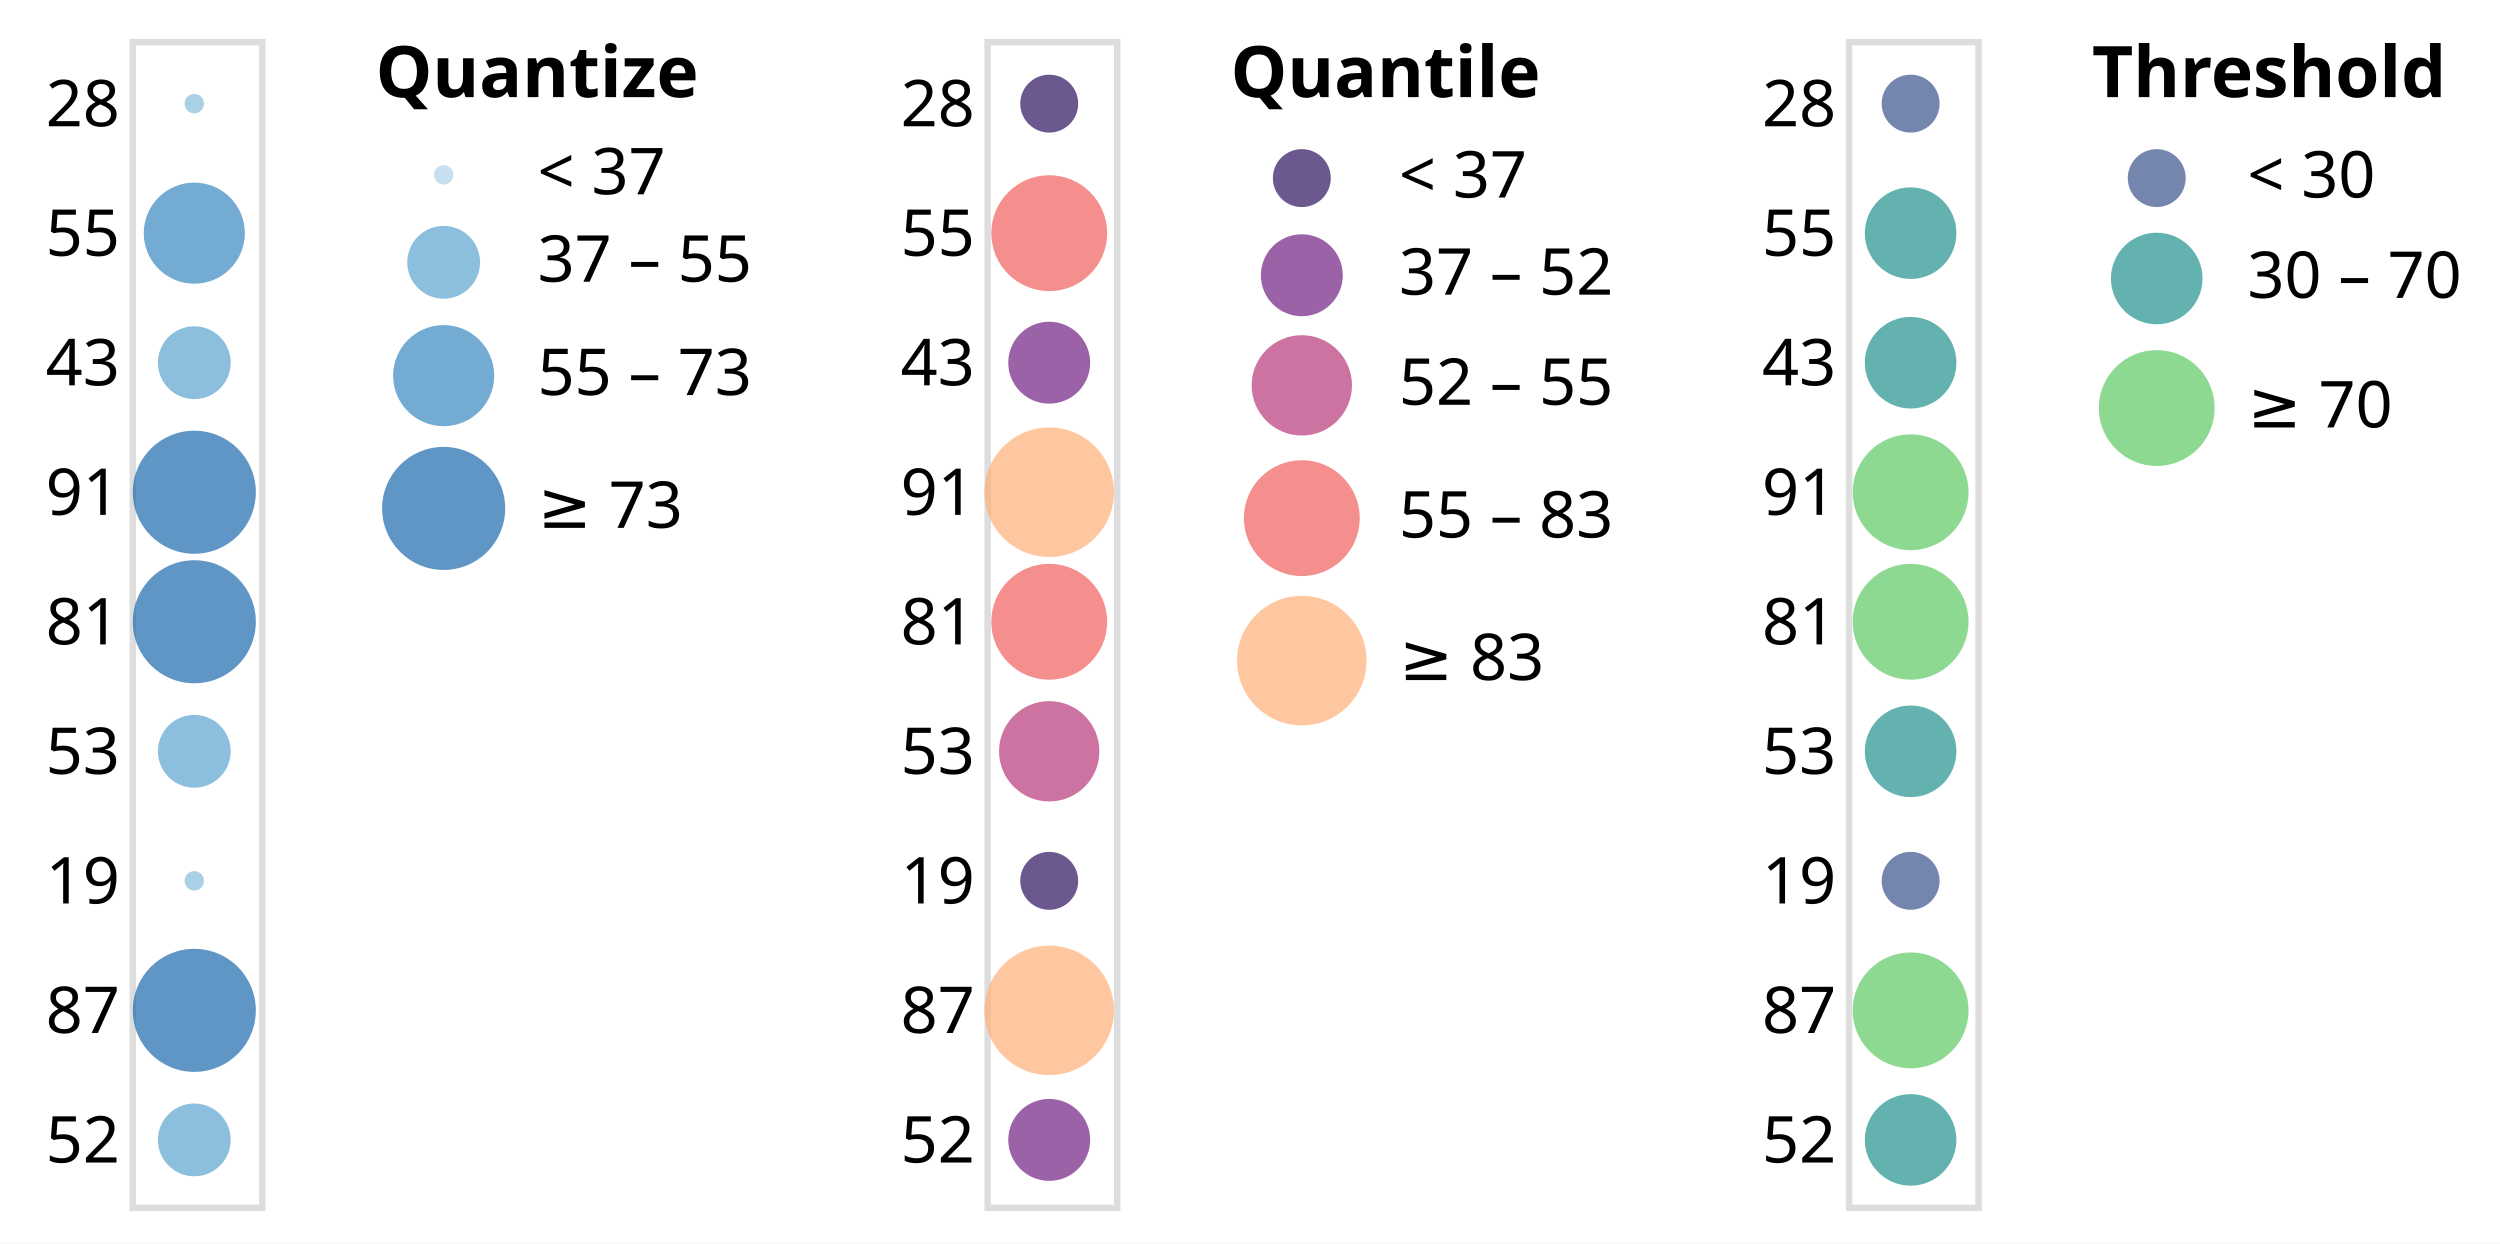
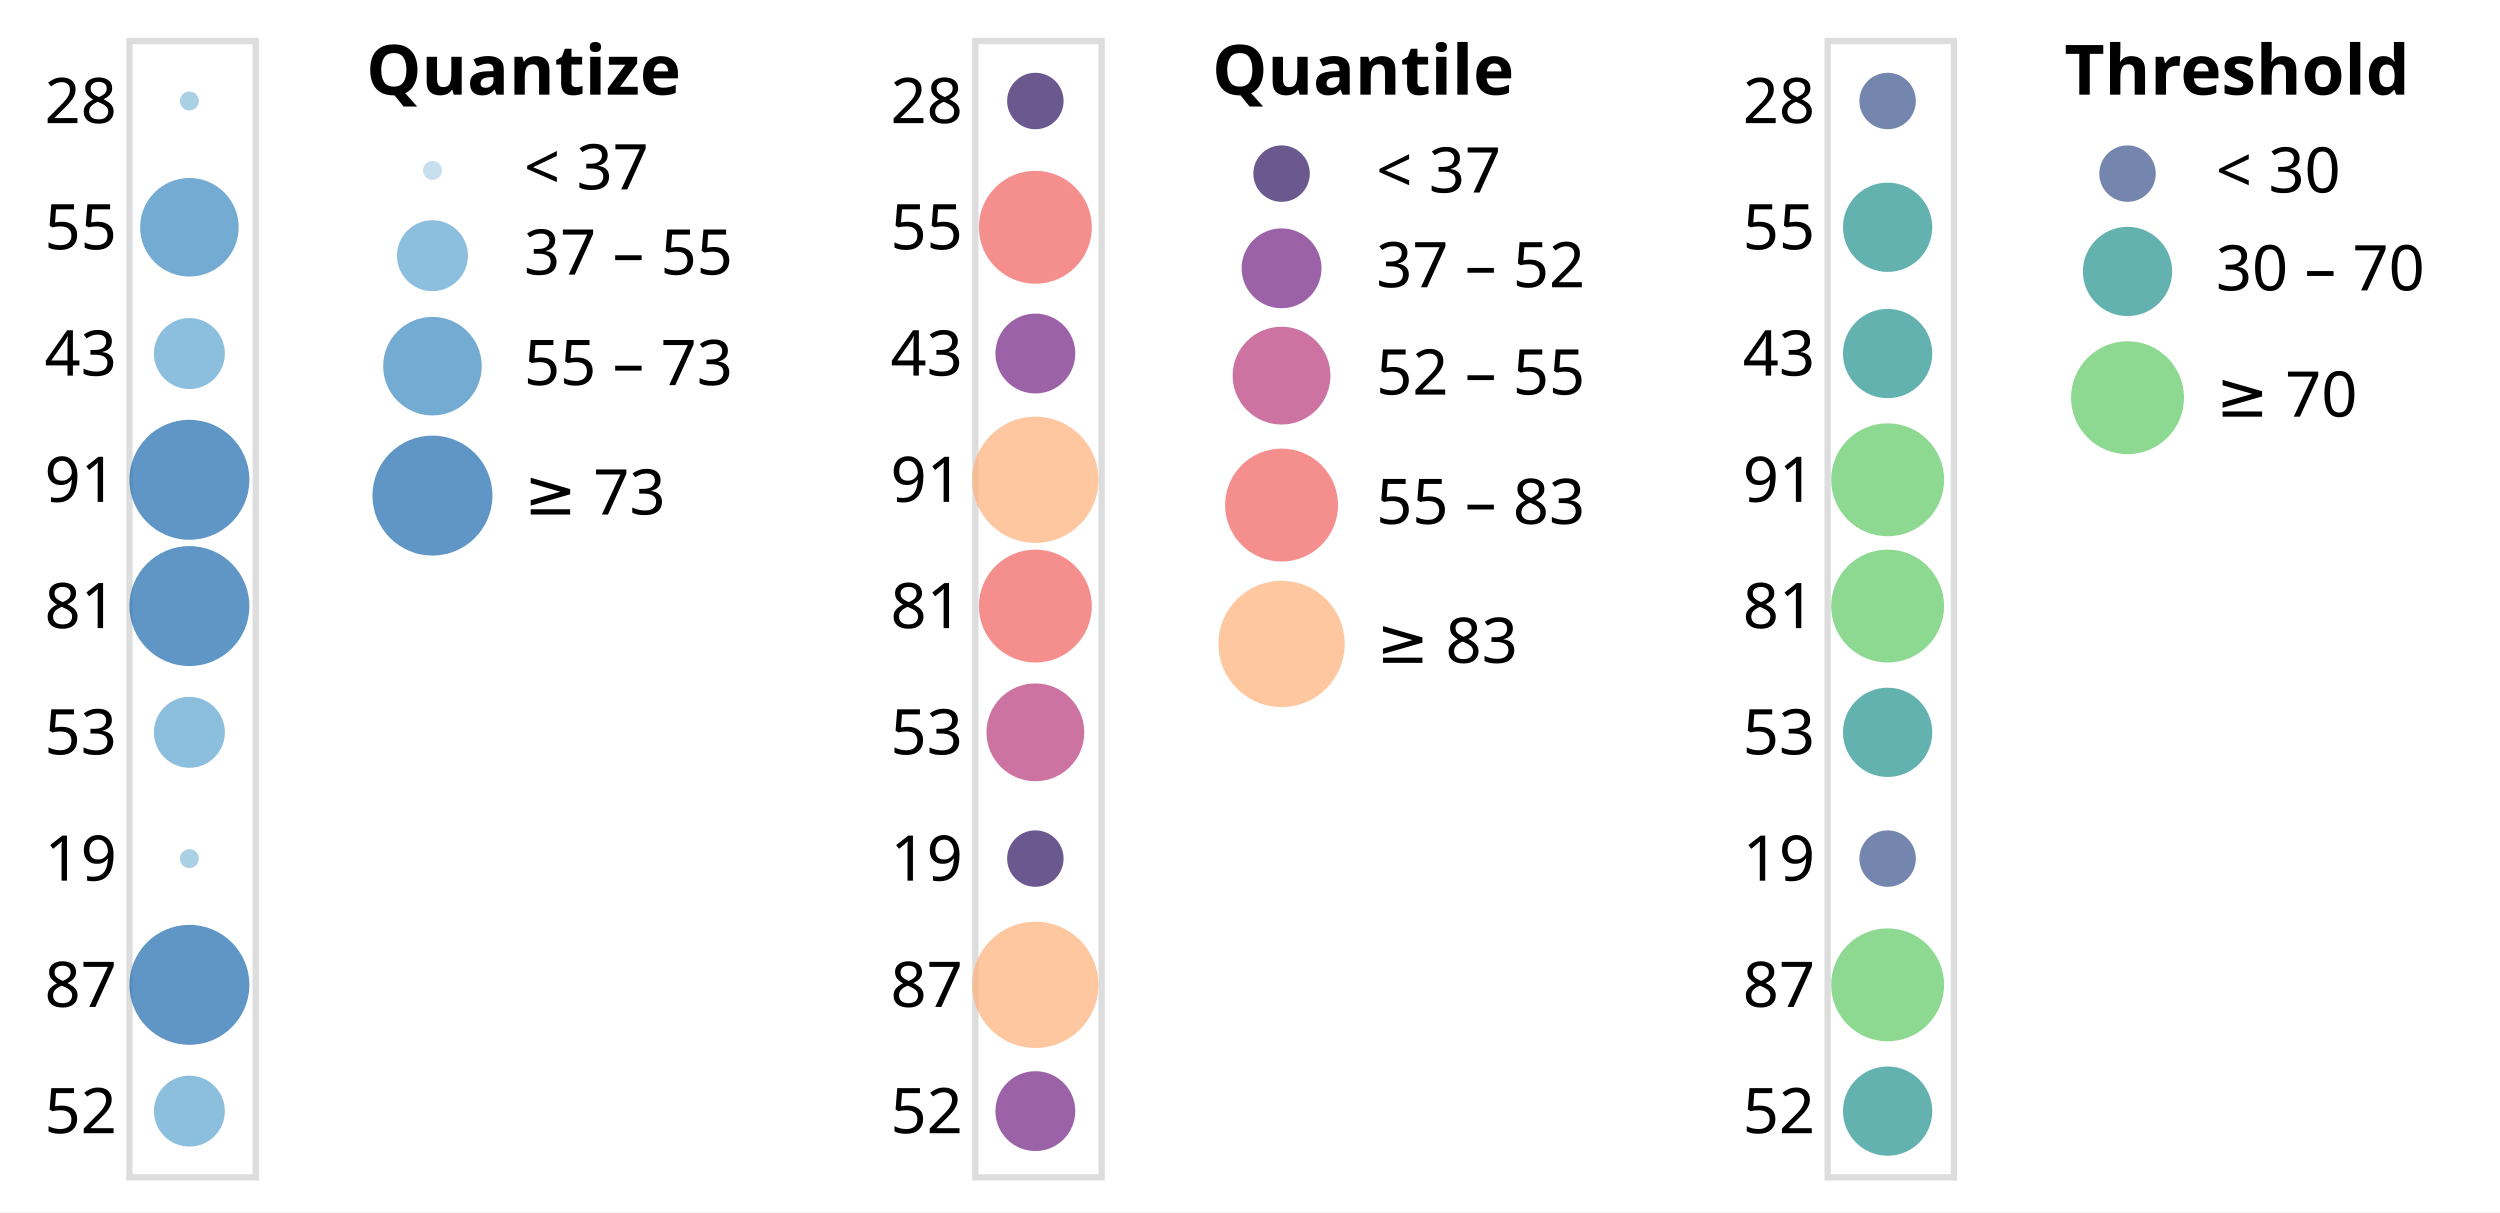
- <svg xmlns="http://www.w3.org/2000/svg" version="1.1" class="marks" width="386" height="192" viewBox="0 0 386 192">
-   <rect width="386" height="192" fill="white" />
+ <svg xmlns="http://www.w3.org/2000/svg" version="1.1" class="marks" width="396" height="192" viewBox="0 0 396 192">
+   <rect width="396" height="192" fill="white" />
  <g fill="none" stroke-miterlimit="10" transform="translate(20,6)">
    <g class="mark-group role-frame root" role="graphics-object" aria-roledescription="group mark container">
      <g transform="translate(0,0)">
        <path class="background" aria-hidden="true" d="M0,0h0v0h0Z" />
        <g>
          <g class="mark-group role-scope concat_0_group" role="graphics-object" aria-roledescription="group mark container">
            <g transform="translate(0,0)">
              <path class="background" aria-hidden="true" d="M0.5,0.5h20v180h-20Z" stroke="#ddd" />
              <g>
                <g class="mark-group role-axis" role="graphics-symbol" aria-roledescription="axis" aria-label="Y-axis for a discrete scale with 9 values: 28, 55, 43, 91, 81, ending with 52">
                  <g transform="translate(0.5,0.5)">
                    <path class="background" aria-hidden="true" d="M0,0h0v0h0Z" pointer-events="none" />
                    <g>
                      <g class="mark-text role-axis-label" pointer-events="none">
                        <text text-anchor="end" transform="translate(-2,13)" font-family="sans-serif" font-size="10px" fill="#000" opacity="1">28</text>
                        <text text-anchor="end" transform="translate(-2,33)" font-family="sans-serif" font-size="10px" fill="#000" opacity="1">55</text>
                        <text text-anchor="end" transform="translate(-2,53)" font-family="sans-serif" font-size="10px" fill="#000" opacity="1">43</text>
                        <text text-anchor="end" transform="translate(-2,73)" font-family="sans-serif" font-size="10px" fill="#000" opacity="1">91</text>
                        <text text-anchor="end" transform="translate(-2,93)" font-family="sans-serif" font-size="10px" fill="#000" opacity="1">81</text>
                        <text text-anchor="end" transform="translate(-2,113)" font-family="sans-serif" font-size="10px" fill="#000" opacity="1">53</text>
                        <text text-anchor="end" transform="translate(-2,133)" font-family="sans-serif" font-size="10px" fill="#000" opacity="1">19</text>
                        <text text-anchor="end" transform="translate(-2,153)" font-family="sans-serif" font-size="10px" fill="#000" opacity="1">87</text>
                        <text text-anchor="end" transform="translate(-2,173)" font-family="sans-serif" font-size="10px" fill="#000" opacity="1">52</text>
                      </g>
                    </g>
                    <path class="foreground" aria-hidden="true" d="" pointer-events="none" display="none" />
                  </g>
                </g>
                <g class="mark-symbol role-mark concat_0_marks" role="graphics-object" aria-roledescription="symbol mark container">
                  <path aria-label="b: 28" role="graphics-symbol" aria-roledescription="circle" transform="translate(10,10)" d="M1.5,0A1.5,1.5,0,1,1,-1.5,0A1.5,1.5,0,1,1,1.5,0" fill="rgb(134, 188, 220)" stroke-width="2" opacity="0.7" />
                  <path aria-label="b: 55" role="graphics-symbol" aria-roledescription="circle" transform="translate(10,30)" d="M7.805,0A7.805,7.805,0,1,1,-7.805,0A7.805,7.805,0,1,1,7.805,0" fill="rgb(56, 135, 192)" stroke-width="2" opacity="0.7" />
                  <path aria-label="b: 43" role="graphics-symbol" aria-roledescription="circle" transform="translate(10,50)" d="M5.62,0A5.62,5.62,0,1,1,-5.62,0A5.62,5.62,0,1,1,5.62,0" fill="rgb(91, 163, 207)" stroke-width="2" opacity="0.7" />
                  <path aria-label="b: 91" role="graphics-symbol" aria-roledescription="circle" transform="translate(10,70)" d="M9.5,0A9.5,9.5,0,1,1,-9.5,0A9.5,9.5,0,1,1,9.5,0" fill="rgb(27, 105, 173)" stroke-width="2" opacity="0.7" />
                  <path aria-label="b: 81" role="graphics-symbol" aria-roledescription="circle" transform="translate(10,90)" d="M9.5,0A9.5,9.5,0,1,1,-9.5,0A9.5,9.5,0,1,1,9.5,0" fill="rgb(27, 105, 173)" stroke-width="2" opacity="0.7" />
                  <path aria-label="b: 53" role="graphics-symbol" aria-roledescription="circle" transform="translate(10,110)" d="M5.62,0A5.62,5.62,0,1,1,-5.62,0A5.62,5.62,0,1,1,5.62,0" fill="rgb(91, 163, 207)" stroke-width="2" opacity="0.7" />
                  <path aria-label="b: 19" role="graphics-symbol" aria-roledescription="circle" transform="translate(10,130)" d="M1.5,0A1.5,1.5,0,1,1,-1.5,0A1.5,1.5,0,1,1,1.5,0" fill="rgb(134, 188, 220)" stroke-width="2" opacity="0.7" />
                  <path aria-label="b: 87" role="graphics-symbol" aria-roledescription="circle" transform="translate(10,150)" d="M9.5,0A9.5,9.5,0,1,1,-9.5,0A9.5,9.5,0,1,1,9.5,0" fill="rgb(27, 105, 173)" stroke-width="2" opacity="0.7" />
                  <path aria-label="b: 52" role="graphics-symbol" aria-roledescription="circle" transform="translate(10,170)" d="M5.62,0A5.62,5.62,0,1,1,-5.62,0A5.62,5.62,0,1,1,5.62,0" fill="rgb(91, 163, 207)" stroke-width="2" opacity="0.7" />
                </g>
                <g class="mark-group role-legend" role="graphics-symbol" aria-roledescription="legend" aria-label="Symbol legend titled 'Quantize' for size and fill color with 3 boundaries: 37, 55, 73">
                  <g transform="translate(38,0)">
-                     <path class="background" aria-hidden="true" d="M0,0h58v82h-58Z" pointer-events="none" />
+                     <path class="background" aria-hidden="true" d="M0,0h60v82h-60Z" pointer-events="none" />
                    <g>
                      <g class="mark-group role-legend-entry">
                        <g transform="translate(0,16)">
                          <path class="background" aria-hidden="true" d="M0,0h0v0h0Z" pointer-events="none" />
                          <g>
                            <g class="mark-group role-scope" role="graphics-object" aria-roledescription="group mark container">
                              <g transform="translate(0,0)">
-                                 <path class="background" aria-hidden="true" d="M0,0h58v10h-58Z" pointer-events="none" opacity="1" />
+                                 <path class="background" aria-hidden="true" d="M0,0h60v10h-60Z" pointer-events="none" opacity="1" />
                                <g>
                                  <g class="mark-symbol role-legend-symbol" pointer-events="none">
                                    <path transform="translate(10.5,5)" d="M1.5,0A1.5,1.5,0,1,1,-1.5,0A1.5,1.5,0,1,1,1.5,0" fill="rgb(175, 209, 231)" stroke-width="1.5" opacity="0.7" />
                                  </g>
                                  <g class="mark-text role-legend-label" pointer-events="none">
                                    <text text-anchor="start" transform="translate(25,8)" font-family="sans-serif" font-size="10px" fill="#000" opacity="1">&lt; 37</text>
                                  </g>
                                </g>
                                <path class="foreground" aria-hidden="true" d="" pointer-events="none" display="none" />
                              </g>
                              <g transform="translate(0,12)">
-                                 <path class="background" aria-hidden="true" d="M0,0h58v12.12h-58Z" pointer-events="none" opacity="1" />
+                                 <path class="background" aria-hidden="true" d="M0,0h60v12.12h-60Z" pointer-events="none" opacity="1" />
                                <g>
                                  <g class="mark-symbol role-legend-symbol" pointer-events="none">
                                    <path transform="translate(10.5,6.5)" d="M5.62,0A5.62,5.62,0,1,1,-5.62,0A5.62,5.62,0,1,1,5.62,0" fill="rgb(91, 163, 207)" stroke-width="1.5" opacity="0.7" />
                                  </g>
                                  <g class="mark-text role-legend-label" pointer-events="none">
                                    <text text-anchor="start" transform="translate(25,9.5)" font-family="sans-serif" font-size="10px" fill="#000" opacity="1">37 – 55</text>
                                  </g>
                                </g>
                                <path class="foreground" aria-hidden="true" d="" pointer-events="none" display="none" />
                              </g>
                              <g transform="translate(0,27)">
-                                 <path class="background" aria-hidden="true" d="M0,0h58v16.805h-58Z" pointer-events="none" opacity="1" />
+                                 <path class="background" aria-hidden="true" d="M0,0h60v16.805h-60Z" pointer-events="none" opacity="1" />
                                <g>
                                  <g class="mark-symbol role-legend-symbol" pointer-events="none">
                                    <path transform="translate(10.5,9)" d="M7.805,0A7.805,7.805,0,1,1,-7.805,0A7.805,7.805,0,1,1,7.805,0" fill="rgb(56, 135, 192)" stroke-width="1.5" opacity="0.7" />
                                  </g>
                                  <g class="mark-text role-legend-label" pointer-events="none">
                                    <text text-anchor="start" transform="translate(25,12)" font-family="sans-serif" font-size="10px" fill="#000" opacity="1">55 – 73</text>
                                  </g>
                                </g>
                                <path class="foreground" aria-hidden="true" d="" pointer-events="none" display="none" />
                              </g>
                              <g transform="translate(0,46)">
-                                 <path class="background" aria-hidden="true" d="M0,0h58v20h-58Z" pointer-events="none" opacity="1" />
+                                 <path class="background" aria-hidden="true" d="M0,0h60v20h-60Z" pointer-events="none" opacity="1" />
                                <g>
                                  <g class="mark-symbol role-legend-symbol" pointer-events="none">
                                    <path transform="translate(10.5,10.5)" d="M9.5,0A9.5,9.5,0,1,1,-9.5,0A9.5,9.5,0,1,1,9.5,0" fill="rgb(27, 105, 173)" stroke-width="1.5" opacity="0.7" />
                                  </g>
                                  <g class="mark-text role-legend-label" pointer-events="none">
                                    <text text-anchor="start" transform="translate(25,13.5)" font-family="sans-serif" font-size="10px" fill="#000" opacity="1">≥ 73</text>
                                  </g>
                                </g>
                                <path class="foreground" aria-hidden="true" d="" pointer-events="none" display="none" />
                              </g>
                            </g>
                          </g>
                          <path class="foreground" aria-hidden="true" d="" pointer-events="none" display="none" />
                        </g>
                      </g>
                      <g class="mark-text role-legend-title" pointer-events="none">
                        <text text-anchor="start" transform="translate(0,9)" font-family="sans-serif" font-size="11px" font-weight="bold" fill="#000" opacity="1">Quantize</text>
                      </g>
                    </g>
                    <path class="foreground" aria-hidden="true" d="" pointer-events="none" display="none" />
                  </g>
                </g>
              </g>
              <path class="foreground" aria-hidden="true" d="" display="none" />
            </g>
          </g>
          <g class="mark-group role-scope concat_1_group" role="graphics-object" aria-roledescription="group mark container">
-             <g transform="translate(132,0)">
+             <g transform="translate(134,0)">
              <path class="background" aria-hidden="true" d="M0.5,0.5h20v180h-20Z" stroke="#ddd" />
              <g>
                <g class="mark-group role-axis" role="graphics-symbol" aria-roledescription="axis" aria-label="Y-axis for a discrete scale with 9 values: 28, 55, 43, 91, 81, ending with 52">
                  <g transform="translate(0.5,0.5)">
                    <path class="background" aria-hidden="true" d="M0,0h0v0h0Z" pointer-events="none" />
                    <g>
                      <g class="mark-text role-axis-label" pointer-events="none">
                        <text text-anchor="end" transform="translate(-2,13)" font-family="sans-serif" font-size="10px" fill="#000" opacity="1">28</text>
                        <text text-anchor="end" transform="translate(-2,33)" font-family="sans-serif" font-size="10px" fill="#000" opacity="1">55</text>
                        <text text-anchor="end" transform="translate(-2,53)" font-family="sans-serif" font-size="10px" fill="#000" opacity="1">43</text>
                        <text text-anchor="end" transform="translate(-2,73)" font-family="sans-serif" font-size="10px" fill="#000" opacity="1">91</text>
                        <text text-anchor="end" transform="translate(-2,93)" font-family="sans-serif" font-size="10px" fill="#000" opacity="1">81</text>
                        <text text-anchor="end" transform="translate(-2,113)" font-family="sans-serif" font-size="10px" fill="#000" opacity="1">53</text>
                        <text text-anchor="end" transform="translate(-2,133)" font-family="sans-serif" font-size="10px" fill="#000" opacity="1">19</text>
                        <text text-anchor="end" transform="translate(-2,153)" font-family="sans-serif" font-size="10px" fill="#000" opacity="1">87</text>
                        <text text-anchor="end" transform="translate(-2,173)" font-family="sans-serif" font-size="10px" fill="#000" opacity="1">52</text>
                      </g>
                    </g>
                    <path class="foreground" aria-hidden="true" d="" pointer-events="none" display="none" />
                  </g>
                </g>
                <g class="mark-symbol role-mark concat_1_marks" role="graphics-object" aria-roledescription="symbol mark container">
                  <path aria-label="b: 28" role="graphics-symbol" aria-roledescription="circle" transform="translate(10,10)" d="M4.472,0A4.472,4.472,0,1,1,-4.472,0A4.472,4.472,0,1,1,4.472,0" fill="rgb(44, 17, 96)" stroke-width="2" opacity="0.7" />
                  <path aria-label="b: 55" role="graphics-symbol" aria-roledescription="circle" transform="translate(10,30)" d="M8.944,0A8.944,8.944,0,1,1,-8.944,0A8.944,8.944,0,1,1,8.944,0" fill="rgb(241, 96, 93)" stroke-width="2" opacity="0.7" />
                  <path aria-label="b: 43" role="graphics-symbol" aria-roledescription="circle" transform="translate(10,50)" d="M6.325,0A6.325,6.325,0,1,1,-6.325,0A6.325,6.325,0,1,1,6.325,0" fill="rgb(114, 31, 129)" stroke-width="2" opacity="0.7" />
                  <path aria-label="b: 91" role="graphics-symbol" aria-roledescription="circle" transform="translate(10,70)" d="M10,0A10,10,0,1,1,-10,0A10,10,0,1,1,10,0" fill="rgb(254, 175, 120)" stroke-width="2" opacity="0.7" />
                  <path aria-label="b: 81" role="graphics-symbol" aria-roledescription="circle" transform="translate(10,90)" d="M8.944,0A8.944,8.944,0,1,1,-8.944,0A8.944,8.944,0,1,1,8.944,0" fill="rgb(241, 96, 93)" stroke-width="2" opacity="0.7" />
                  <path aria-label="b: 53" role="graphics-symbol" aria-roledescription="circle" transform="translate(10,110)" d="M7.746,0A7.746,7.746,0,1,1,-7.746,0A7.746,7.746,0,1,1,7.746,0" fill="rgb(182, 55, 122)" stroke-width="2" opacity="0.7" />
                  <path aria-label="b: 19" role="graphics-symbol" aria-roledescription="circle" transform="translate(10,130)" d="M4.472,0A4.472,4.472,0,1,1,-4.472,0A4.472,4.472,0,1,1,4.472,0" fill="rgb(44, 17, 96)" stroke-width="2" opacity="0.7" />
                  <path aria-label="b: 87" role="graphics-symbol" aria-roledescription="circle" transform="translate(10,150)" d="M10,0A10,10,0,1,1,-10,0A10,10,0,1,1,10,0" fill="rgb(254, 175, 120)" stroke-width="2" opacity="0.7" />
                  <path aria-label="b: 52" role="graphics-symbol" aria-roledescription="circle" transform="translate(10,170)" d="M6.325,0A6.325,6.325,0,1,1,-6.325,0A6.325,6.325,0,1,1,6.325,0" fill="rgb(114, 31, 129)" stroke-width="2" opacity="0.7" />
                </g>
                <g class="mark-group role-legend" role="graphics-symbol" aria-roledescription="legend" aria-label="Symbol legend titled 'Quantile' for size and fill color with 4 boundaries: 37, 52, 55, 83">
                  <g transform="translate(38,0)">
-                     <path class="background" aria-hidden="true" d="M0,0h59v106h-59Z" pointer-events="none" />
+                     <path class="background" aria-hidden="true" d="M0,0h61v106h-61Z" pointer-events="none" />
                    <g>
                      <g class="mark-group role-legend-entry">
                        <g transform="translate(0,16)">
                          <path class="background" aria-hidden="true" d="M0,0h0v0h0Z" pointer-events="none" />
                          <g>
                            <g class="mark-group role-scope" role="graphics-object" aria-roledescription="group mark container">
                              <g transform="translate(0,0)">
-                                 <path class="background" aria-hidden="true" d="M0,0h59v10.5h-59Z" pointer-events="none" opacity="1" />
+                                 <path class="background" aria-hidden="true" d="M0,0h61v10.5h-61Z" pointer-events="none" opacity="1" />
                                <g>
                                  <g class="mark-symbol role-legend-symbol" pointer-events="none">
                                    <path transform="translate(11,5.5)" d="M4.472,0A4.472,4.472,0,1,1,-4.472,0A4.472,4.472,0,1,1,4.472,0" fill="rgb(44, 17, 96)" stroke-width="1.5" opacity="0.7" />
                                  </g>
                                  <g class="mark-text role-legend-label" pointer-events="none">
                                    <text text-anchor="start" transform="translate(26,8.5)" font-family="sans-serif" font-size="10px" fill="#000" opacity="1">&lt; 37</text>
                                  </g>
                                </g>
                                <path class="foreground" aria-hidden="true" d="" pointer-events="none" display="none" />
                              </g>
                              <g transform="translate(0,13)">
-                                 <path class="background" aria-hidden="true" d="M0,0h59v13.825h-59Z" pointer-events="none" opacity="1" />
+                                 <path class="background" aria-hidden="true" d="M0,0h61v13.825h-61Z" pointer-events="none" opacity="1" />
                                <g>
                                  <g class="mark-symbol role-legend-symbol" pointer-events="none">
                                    <path transform="translate(11,7.5)" d="M6.325,0A6.325,6.325,0,1,1,-6.325,0A6.325,6.325,0,1,1,6.325,0" fill="rgb(114, 31, 129)" stroke-width="1.5" opacity="0.7" />
                                  </g>
                                  <g class="mark-text role-legend-label" pointer-events="none">
                                    <text text-anchor="start" transform="translate(26,10.5)" font-family="sans-serif" font-size="10px" fill="#000" opacity="1">37 – 52</text>
                                  </g>
                                </g>
                                <path class="foreground" aria-hidden="true" d="" pointer-events="none" display="none" />
                              </g>
                              <g transform="translate(0,29)">
-                                 <path class="background" aria-hidden="true" d="M0,0h59v16.246h-59Z" pointer-events="none" opacity="1" />
+                                 <path class="background" aria-hidden="true" d="M0,0h61v16.246h-61Z" pointer-events="none" opacity="1" />
                                <g>
                                  <g class="mark-symbol role-legend-symbol" pointer-events="none">
                                    <path transform="translate(11,8.5)" d="M7.746,0A7.746,7.746,0,1,1,-7.746,0A7.746,7.746,0,1,1,7.746,0" fill="rgb(182, 55, 122)" stroke-width="1.5" opacity="0.7" />
                                  </g>
                                  <g class="mark-text role-legend-label" pointer-events="none">
                                    <text text-anchor="start" transform="translate(26,11.5)" font-family="sans-serif" font-size="10px" fill="#000" opacity="1">52 – 55</text>
                                  </g>
                                </g>
                                <path class="foreground" aria-hidden="true" d="" pointer-events="none" display="none" />
                              </g>
                              <g transform="translate(0,48)">
-                                 <path class="background" aria-hidden="true" d="M0,0h59v18.944h-59Z" pointer-events="none" opacity="1" />
+                                 <path class="background" aria-hidden="true" d="M0,0h61v18.944h-61Z" pointer-events="none" opacity="1" />
                                <g>
                                  <g class="mark-symbol role-legend-symbol" pointer-events="none">
                                    <path transform="translate(11,10)" d="M8.944,0A8.944,8.944,0,1,1,-8.944,0A8.944,8.944,0,1,1,8.944,0" fill="rgb(241, 96, 93)" stroke-width="1.5" opacity="0.7" />
                                  </g>
                                  <g class="mark-text role-legend-label" pointer-events="none">
                                    <text text-anchor="start" transform="translate(26,13)" font-family="sans-serif" font-size="10px" fill="#000" opacity="1">55 – 83</text>
                                  </g>
                                </g>
                                <path class="foreground" aria-hidden="true" d="" pointer-events="none" display="none" />
                              </g>
                              <g transform="translate(0,69)">
-                                 <path class="background" aria-hidden="true" d="M0,0h59v21h-59Z" pointer-events="none" opacity="1" />
+                                 <path class="background" aria-hidden="true" d="M0,0h61v21h-61Z" pointer-events="none" opacity="1" />
                                <g>
                                  <g class="mark-symbol role-legend-symbol" pointer-events="none">
                                    <path transform="translate(11,11)" d="M10,0A10,10,0,1,1,-10,0A10,10,0,1,1,10,0" fill="rgb(254, 175, 120)" stroke-width="1.5" opacity="0.7" />
                                  </g>
                                  <g class="mark-text role-legend-label" pointer-events="none">
                                    <text text-anchor="start" transform="translate(26,14)" font-family="sans-serif" font-size="10px" fill="#000" opacity="1">≥ 83</text>
                                  </g>
                                </g>
                                <path class="foreground" aria-hidden="true" d="" pointer-events="none" display="none" />
                              </g>
                            </g>
                          </g>
                          <path class="foreground" aria-hidden="true" d="" pointer-events="none" display="none" />
                        </g>
                      </g>
                      <g class="mark-text role-legend-title" pointer-events="none">
                        <text text-anchor="start" transform="translate(0,9)" font-family="sans-serif" font-size="11px" font-weight="bold" fill="#000" opacity="1">Quantile</text>
                      </g>
                    </g>
                    <path class="foreground" aria-hidden="true" d="" pointer-events="none" display="none" />
                  </g>
                </g>
              </g>
              <path class="foreground" aria-hidden="true" d="" display="none" />
            </g>
          </g>
          <g class="mark-group role-scope concat_2_group" role="graphics-object" aria-roledescription="group mark container">
-             <g transform="translate(265,0)">
+             <g transform="translate(269,0)">
              <path class="background" aria-hidden="true" d="M0.5,0.5h20v180h-20Z" stroke="#ddd" />
              <g>
                <g class="mark-group role-axis" role="graphics-symbol" aria-roledescription="axis" aria-label="Y-axis for a discrete scale with 9 values: 28, 55, 43, 91, 81, ending with 52">
                  <g transform="translate(0.5,0.5)">
                    <path class="background" aria-hidden="true" d="M0,0h0v0h0Z" pointer-events="none" />
                    <g>
                      <g class="mark-text role-axis-label" pointer-events="none">
                        <text text-anchor="end" transform="translate(-2,13)" font-family="sans-serif" font-size="10px" fill="#000" opacity="1">28</text>
                        <text text-anchor="end" transform="translate(-2,33)" font-family="sans-serif" font-size="10px" fill="#000" opacity="1">55</text>
                        <text text-anchor="end" transform="translate(-2,53)" font-family="sans-serif" font-size="10px" fill="#000" opacity="1">43</text>
                        <text text-anchor="end" transform="translate(-2,73)" font-family="sans-serif" font-size="10px" fill="#000" opacity="1">91</text>
                        <text text-anchor="end" transform="translate(-2,93)" font-family="sans-serif" font-size="10px" fill="#000" opacity="1">81</text>
                        <text text-anchor="end" transform="translate(-2,113)" font-family="sans-serif" font-size="10px" fill="#000" opacity="1">53</text>
                        <text text-anchor="end" transform="translate(-2,133)" font-family="sans-serif" font-size="10px" fill="#000" opacity="1">19</text>
                        <text text-anchor="end" transform="translate(-2,153)" font-family="sans-serif" font-size="10px" fill="#000" opacity="1">87</text>
                        <text text-anchor="end" transform="translate(-2,173)" font-family="sans-serif" font-size="10px" fill="#000" opacity="1">52</text>
                      </g>
                    </g>
                    <path class="foreground" aria-hidden="true" d="" pointer-events="none" display="none" />
                  </g>
                </g>
                <g class="mark-symbol role-mark concat_2_marks" role="graphics-object" aria-roledescription="symbol mark container">
                  <path aria-label="b: 28" role="graphics-symbol" aria-roledescription="circle" transform="translate(10,10)" d="M4.472,0A4.472,4.472,0,1,1,-4.472,0A4.472,4.472,0,1,1,4.472,0" fill="rgb(59, 82, 139)" stroke-width="2" opacity="0.7" />
                  <path aria-label="b: 55" role="graphics-symbol" aria-roledescription="circle" transform="translate(10,30)" d="M7.071,0A7.071,7.071,0,1,1,-7.071,0A7.071,7.071,0,1,1,7.071,0" fill="rgb(33, 145, 141)" stroke-width="2" opacity="0.7" />
                  <path aria-label="b: 43" role="graphics-symbol" aria-roledescription="circle" transform="translate(10,50)" d="M7.071,0A7.071,7.071,0,1,1,-7.071,0A7.071,7.071,0,1,1,7.071,0" fill="rgb(33, 145, 141)" stroke-width="2" opacity="0.7" />
                  <path aria-label="b: 91" role="graphics-symbol" aria-roledescription="circle" transform="translate(10,70)" d="M8.944,0A8.944,8.944,0,1,1,-8.944,0A8.944,8.944,0,1,1,8.944,0" fill="rgb(93, 201, 99)" stroke-width="2" opacity="0.7" />
                  <path aria-label="b: 81" role="graphics-symbol" aria-roledescription="circle" transform="translate(10,90)" d="M8.944,0A8.944,8.944,0,1,1,-8.944,0A8.944,8.944,0,1,1,8.944,0" fill="rgb(93, 201, 99)" stroke-width="2" opacity="0.7" />
                  <path aria-label="b: 53" role="graphics-symbol" aria-roledescription="circle" transform="translate(10,110)" d="M7.071,0A7.071,7.071,0,1,1,-7.071,0A7.071,7.071,0,1,1,7.071,0" fill="rgb(33, 145, 141)" stroke-width="2" opacity="0.7" />
                  <path aria-label="b: 19" role="graphics-symbol" aria-roledescription="circle" transform="translate(10,130)" d="M4.472,0A4.472,4.472,0,1,1,-4.472,0A4.472,4.472,0,1,1,4.472,0" fill="rgb(59, 82, 139)" stroke-width="2" opacity="0.7" />
                  <path aria-label="b: 87" role="graphics-symbol" aria-roledescription="circle" transform="translate(10,150)" d="M8.944,0A8.944,8.944,0,1,1,-8.944,0A8.944,8.944,0,1,1,8.944,0" fill="rgb(93, 201, 99)" stroke-width="2" opacity="0.7" />
                  <path aria-label="b: 52" role="graphics-symbol" aria-roledescription="circle" transform="translate(10,170)" d="M7.071,0A7.071,7.071,0,1,1,-7.071,0A7.071,7.071,0,1,1,7.071,0" fill="rgb(33, 145, 141)" stroke-width="2" opacity="0.7" />
                </g>
                <g class="mark-group role-legend" role="graphics-symbol" aria-roledescription="legend" aria-label="Symbol legend titled 'Threshold' for size and fill color with 2 boundaries: 30, 70">
                  <g transform="translate(38,0)">
-                     <path class="background" aria-hidden="true" d="M0,0h57v66h-57Z" pointer-events="none" />
+                     <path class="background" aria-hidden="true" d="M0,0h63v66h-63Z" pointer-events="none" />
                    <g>
                      <g class="mark-group role-legend-entry">
                        <g transform="translate(0,16)">
                          <path class="background" aria-hidden="true" d="M0,0h0v0h0Z" pointer-events="none" />
                          <g>
                            <g class="mark-group role-scope" role="graphics-object" aria-roledescription="group mark container">
                              <g transform="translate(0,0)">
-                                 <path class="background" aria-hidden="true" d="M0,0h57v10.5h-57Z" pointer-events="none" opacity="1" />
+                                 <path class="background" aria-hidden="true" d="M0,0h59v10.5h-59Z" pointer-events="none" opacity="1" />
                                <g>
                                  <g class="mark-symbol role-legend-symbol" pointer-events="none">
                                    <path transform="translate(10,5.5)" d="M4.472,0A4.472,4.472,0,1,1,-4.472,0A4.472,4.472,0,1,1,4.472,0" fill="rgb(59, 82, 139)" stroke-width="1.5" opacity="0.7" />
                                  </g>
                                  <g class="mark-text role-legend-label" pointer-events="none">
                                    <text text-anchor="start" transform="translate(24,8.5)" font-family="sans-serif" font-size="10px" fill="#000" opacity="1">&lt; 30</text>
                                  </g>
                                </g>
                                <path class="foreground" aria-hidden="true" d="" pointer-events="none" display="none" />
                              </g>
                              <g transform="translate(0,13)">
-                                 <path class="background" aria-hidden="true" d="M0,0h57v15.071h-57Z" pointer-events="none" opacity="1" />
+                                 <path class="background" aria-hidden="true" d="M0,0h59v15.071h-59Z" pointer-events="none" opacity="1" />
                                <g>
                                  <g class="mark-symbol role-legend-symbol" pointer-events="none">
                                    <path transform="translate(10,8)" d="M7.071,0A7.071,7.071,0,1,1,-7.071,0A7.071,7.071,0,1,1,7.071,0" fill="rgb(33, 145, 141)" stroke-width="1.5" opacity="0.7" />
                                  </g>
                                  <g class="mark-text role-legend-label" pointer-events="none">
                                    <text text-anchor="start" transform="translate(24,11)" font-family="sans-serif" font-size="10px" fill="#000" opacity="1">30 – 70</text>
                                  </g>
                                </g>
                                <path class="foreground" aria-hidden="true" d="" pointer-events="none" display="none" />
                              </g>
                              <g transform="translate(0,31)">
-                                 <path class="background" aria-hidden="true" d="M0,0h57v18.944h-57Z" pointer-events="none" opacity="1" />
+                                 <path class="background" aria-hidden="true" d="M0,0h59v18.944h-59Z" pointer-events="none" opacity="1" />
                                <g>
                                  <g class="mark-symbol role-legend-symbol" pointer-events="none">
                                    <path transform="translate(10,10)" d="M8.944,0A8.944,8.944,0,1,1,-8.944,0A8.944,8.944,0,1,1,8.944,0" fill="rgb(93, 201, 99)" stroke-width="1.5" opacity="0.7" />
                                  </g>
                                  <g class="mark-text role-legend-label" pointer-events="none">
                                    <text text-anchor="start" transform="translate(24,13)" font-family="sans-serif" font-size="10px" fill="#000" opacity="1">≥ 70</text>
                                  </g>
                                </g>
                                <path class="foreground" aria-hidden="true" d="" pointer-events="none" display="none" />
                              </g>
                            </g>
                          </g>
                          <path class="foreground" aria-hidden="true" d="" pointer-events="none" display="none" />
                        </g>
                      </g>
                      <g class="mark-text role-legend-title" pointer-events="none">
                        <text text-anchor="start" transform="translate(0,9)" font-family="sans-serif" font-size="11px" font-weight="bold" fill="#000" opacity="1">Threshold</text>
                      </g>
                    </g>
                    <path class="foreground" aria-hidden="true" d="" pointer-events="none" display="none" />
                  </g>
                </g>
              </g>
              <path class="foreground" aria-hidden="true" d="" display="none" />
            </g>
          </g>
        </g>
        <path class="foreground" aria-hidden="true" d="" display="none" />
      </g>
    </g>
  </g>
</svg>
